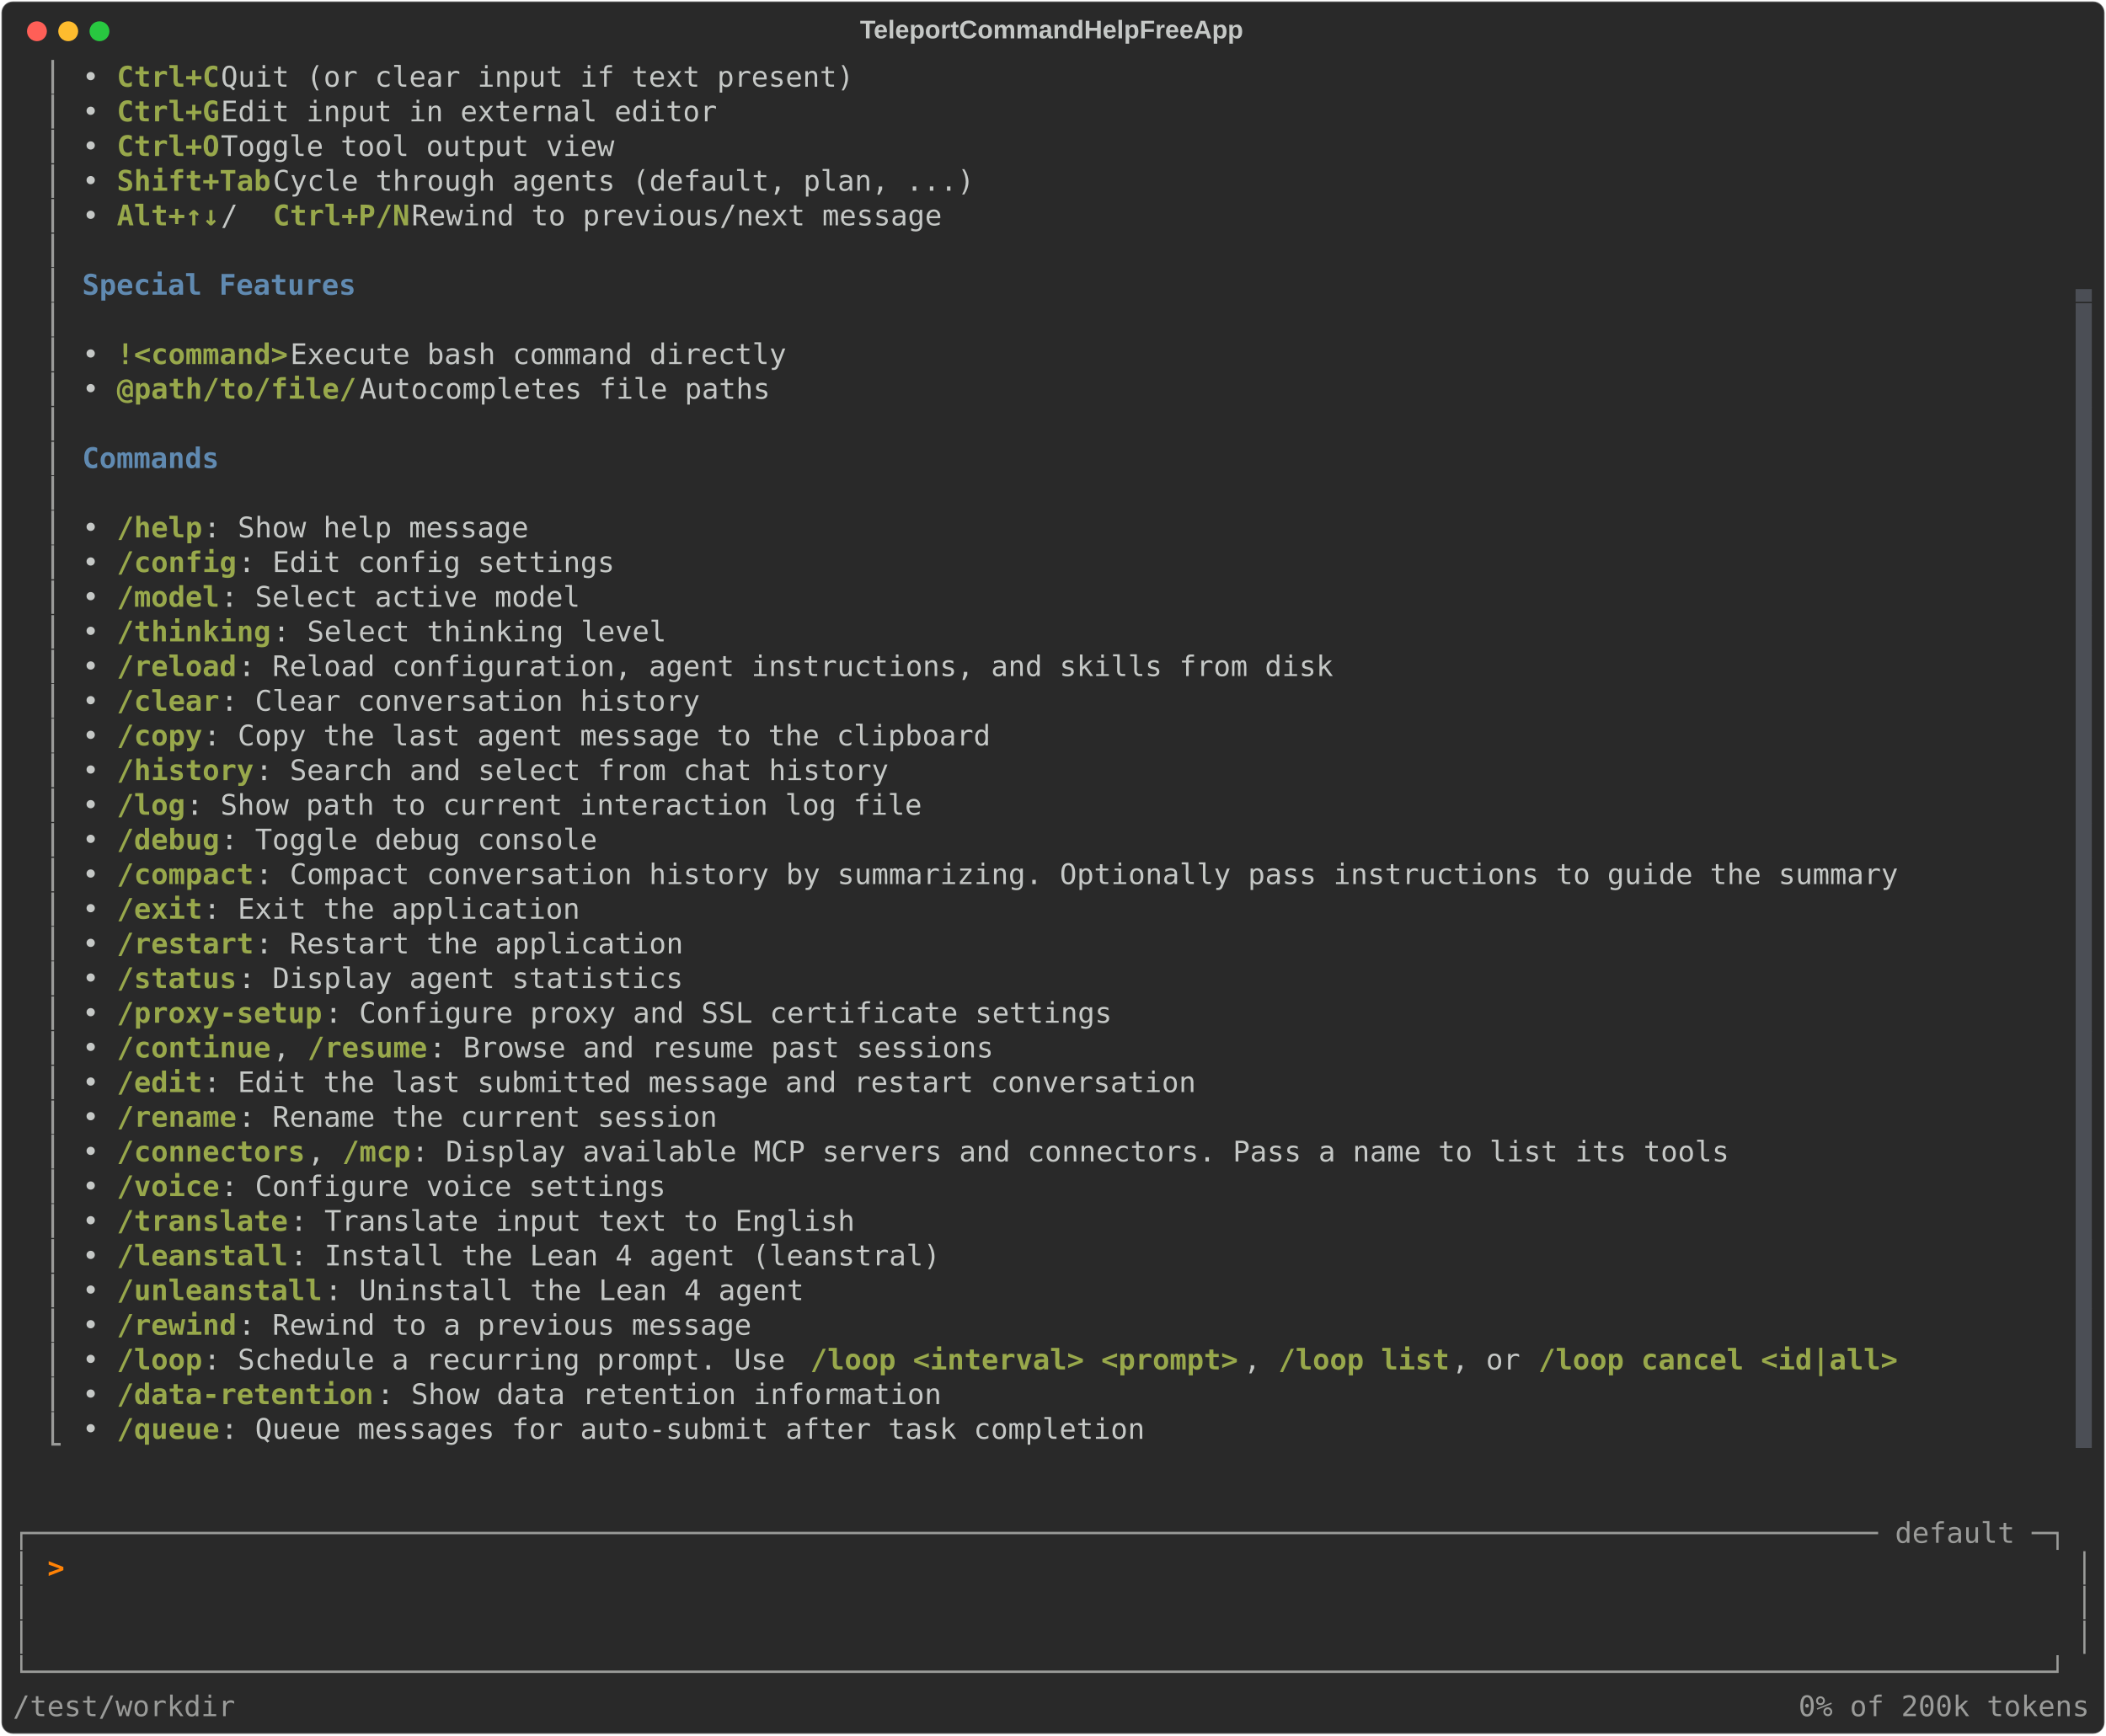
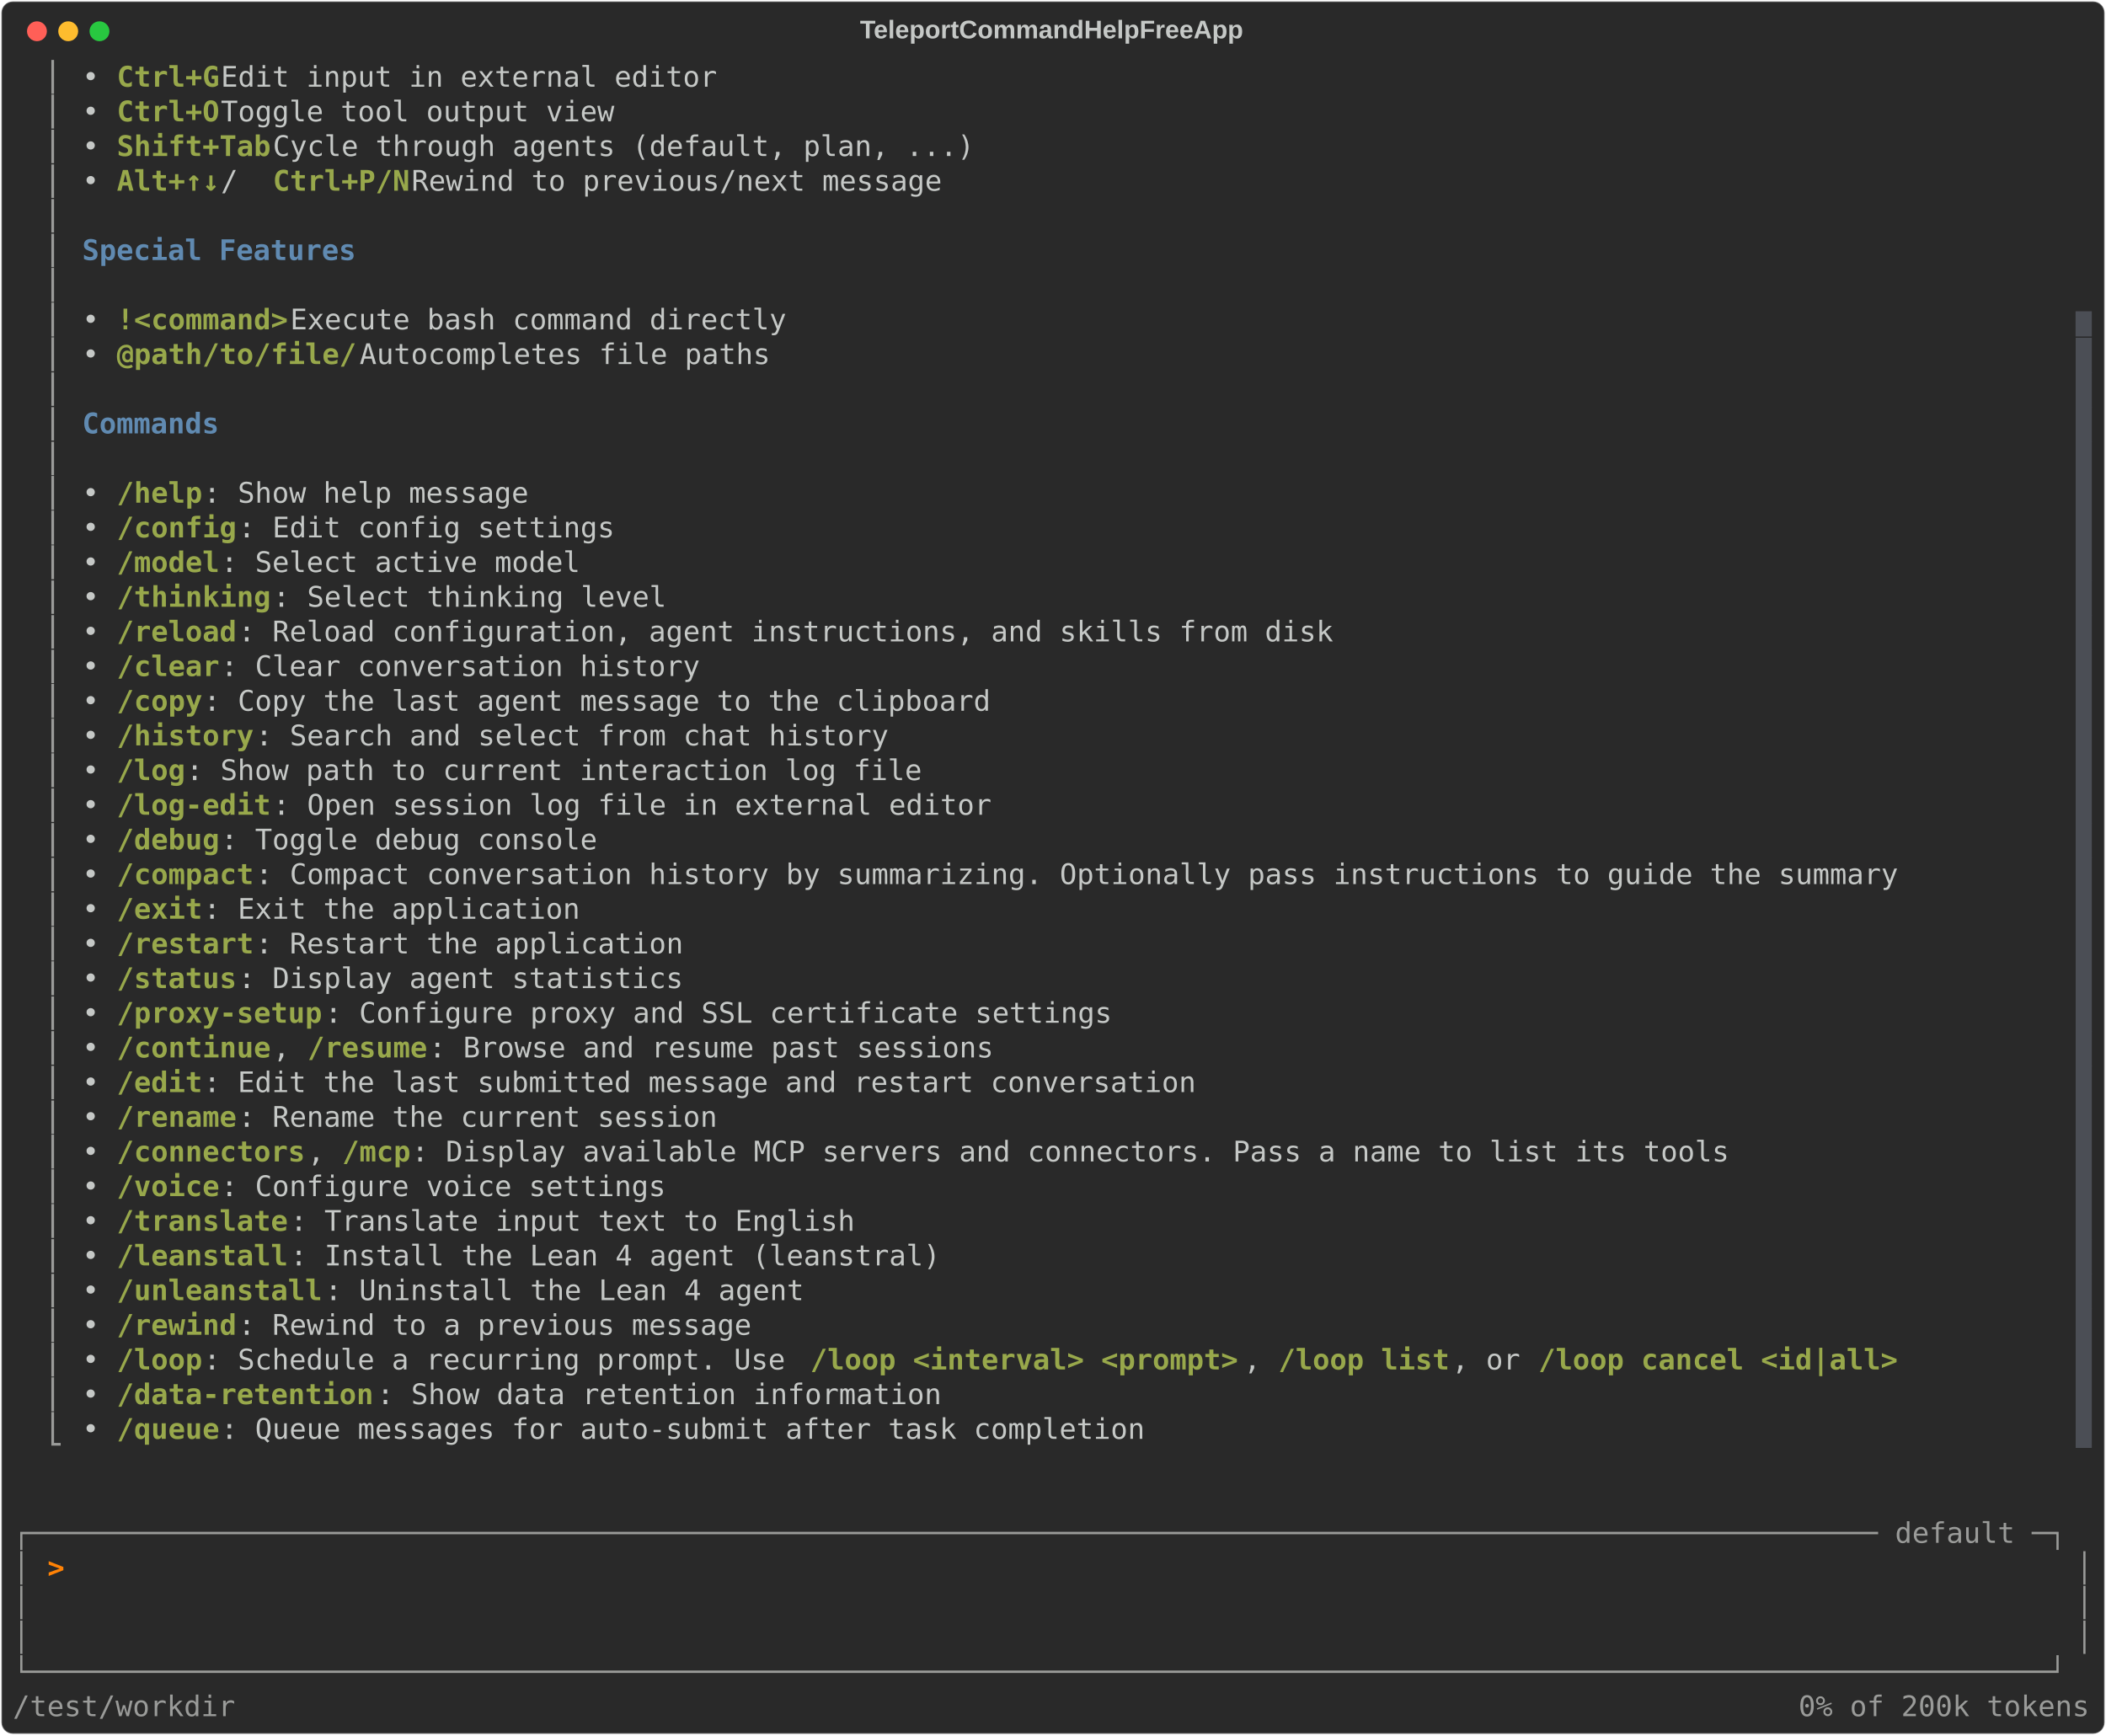
<svg xmlns="http://www.w3.org/2000/svg" class="rich-terminal" viewBox="0 0 1482 1221.2">
  <style>

    @font-face {
        font-family: "Fira Code";
        src: local("FiraCode-Regular"),
                url("https://cdnjs.cloudflare.com/ajax/libs/firacode/6.2.0/woff2/FiraCode-Regular.woff2") format("woff2"),
                url("https://cdnjs.cloudflare.com/ajax/libs/firacode/6.2.0/woff/FiraCode-Regular.woff") format("woff");
        font-style: normal;
        font-weight: 400;
    }
    @font-face {
        font-family: "Fira Code";
        src: local("FiraCode-Bold"),
                url("https://cdnjs.cloudflare.com/ajax/libs/firacode/6.2.0/woff2/FiraCode-Bold.woff2") format("woff2"),
                url("https://cdnjs.cloudflare.com/ajax/libs/firacode/6.2.0/woff/FiraCode-Bold.woff") format("woff");
        font-style: bold;
        font-weight: 700;
    }

    .terminal-matrix {
        font-family: Fira Code, monospace;
        font-size: 20px;
        line-height: 24.4px;
        font-variant-east-asian: full-width;
    }

    .terminal-title {
        font-size: 18px;
        font-weight: bold;
        font-family: arial;
    }

    .terminal-r1 { fill: #c5c8c6 }
.terminal-r2 { fill: #9a9b99 }
.terminal-r3 { fill: #98a84b;font-weight: bold }
.terminal-r4 { fill: #608ab1;font-weight: bold }
.terminal-r5 { fill: #4b4e55 }
.terminal-r6 { fill: #292929 }
.terminal-r7 { fill: #ff8205;font-weight: bold }
    </style>
  <defs>
    <clipPath id="terminal-clip-terminal">
      <rect x="0" y="0" width="1463.0" height="1170.2" />
    </clipPath>
    <clipPath id="terminal-line-0">
      <rect x="0" y="1.5" width="1464" height="24.65" />
    </clipPath>
    <clipPath id="terminal-line-1">
      <rect x="0" y="25.9" width="1464" height="24.65" />
    </clipPath>
    <clipPath id="terminal-line-2">
      <rect x="0" y="50.3" width="1464" height="24.65" />
    </clipPath>
    <clipPath id="terminal-line-3">
      <rect x="0" y="74.7" width="1464" height="24.65" />
    </clipPath>
    <clipPath id="terminal-line-4">
      <rect x="0" y="99.1" width="1464" height="24.65" />
    </clipPath>
    <clipPath id="terminal-line-5">
      <rect x="0" y="123.5" width="1464" height="24.65" />
    </clipPath>
    <clipPath id="terminal-line-6">
      <rect x="0" y="147.9" width="1464" height="24.65" />
    </clipPath>
    <clipPath id="terminal-line-7">
      <rect x="0" y="172.3" width="1464" height="24.65" />
    </clipPath>
    <clipPath id="terminal-line-8">
      <rect x="0" y="196.7" width="1464" height="24.65" />
    </clipPath>
    <clipPath id="terminal-line-9">
      <rect x="0" y="221.1" width="1464" height="24.65" />
    </clipPath>
    <clipPath id="terminal-line-10">
      <rect x="0" y="245.5" width="1464" height="24.65" />
    </clipPath>
    <clipPath id="terminal-line-11">
      <rect x="0" y="269.9" width="1464" height="24.65" />
    </clipPath>
    <clipPath id="terminal-line-12">
      <rect x="0" y="294.3" width="1464" height="24.65" />
    </clipPath>
    <clipPath id="terminal-line-13">
      <rect x="0" y="318.7" width="1464" height="24.65" />
    </clipPath>
    <clipPath id="terminal-line-14">
      <rect x="0" y="343.1" width="1464" height="24.65" />
    </clipPath>
    <clipPath id="terminal-line-15">
      <rect x="0" y="367.5" width="1464" height="24.65" />
    </clipPath>
    <clipPath id="terminal-line-16">
      <rect x="0" y="391.9" width="1464" height="24.65" />
    </clipPath>
    <clipPath id="terminal-line-17">
      <rect x="0" y="416.3" width="1464" height="24.65" />
    </clipPath>
    <clipPath id="terminal-line-18">
      <rect x="0" y="440.7" width="1464" height="24.65" />
    </clipPath>
    <clipPath id="terminal-line-19">
      <rect x="0" y="465.1" width="1464" height="24.65" />
    </clipPath>
    <clipPath id="terminal-line-20">
      <rect x="0" y="489.5" width="1464" height="24.65" />
    </clipPath>
    <clipPath id="terminal-line-21">
      <rect x="0" y="513.9" width="1464" height="24.65" />
    </clipPath>
    <clipPath id="terminal-line-22">
      <rect x="0" y="538.3" width="1464" height="24.65" />
    </clipPath>
    <clipPath id="terminal-line-23">
      <rect x="0" y="562.7" width="1464" height="24.65" />
    </clipPath>
    <clipPath id="terminal-line-24">
      <rect x="0" y="587.1" width="1464" height="24.65" />
    </clipPath>
    <clipPath id="terminal-line-25">
      <rect x="0" y="611.5" width="1464" height="24.65" />
    </clipPath>
    <clipPath id="terminal-line-26">
      <rect x="0" y="635.9" width="1464" height="24.65" />
    </clipPath>
    <clipPath id="terminal-line-27">
      <rect x="0" y="660.3" width="1464" height="24.65" />
    </clipPath>
    <clipPath id="terminal-line-28">
      <rect x="0" y="684.7" width="1464" height="24.65" />
    </clipPath>
    <clipPath id="terminal-line-29">
      <rect x="0" y="709.1" width="1464" height="24.65" />
    </clipPath>
    <clipPath id="terminal-line-30">
      <rect x="0" y="733.5" width="1464" height="24.65" />
    </clipPath>
    <clipPath id="terminal-line-31">
      <rect x="0" y="757.9" width="1464" height="24.65" />
    </clipPath>
    <clipPath id="terminal-line-32">
      <rect x="0" y="782.3" width="1464" height="24.65" />
    </clipPath>
    <clipPath id="terminal-line-33">
      <rect x="0" y="806.7" width="1464" height="24.65" />
    </clipPath>
    <clipPath id="terminal-line-34">
      <rect x="0" y="831.1" width="1464" height="24.65" />
    </clipPath>
    <clipPath id="terminal-line-35">
      <rect x="0" y="855.5" width="1464" height="24.65" />
    </clipPath>
    <clipPath id="terminal-line-36">
      <rect x="0" y="879.9" width="1464" height="24.65" />
    </clipPath>
    <clipPath id="terminal-line-37">
      <rect x="0" y="904.3" width="1464" height="24.65" />
    </clipPath>
    <clipPath id="terminal-line-38">
      <rect x="0" y="928.7" width="1464" height="24.65" />
    </clipPath>
    <clipPath id="terminal-line-39">
      <rect x="0" y="953.1" width="1464" height="24.65" />
    </clipPath>
    <clipPath id="terminal-line-40">
      <rect x="0" y="977.5" width="1464" height="24.65" />
    </clipPath>
    <clipPath id="terminal-line-41">
      <rect x="0" y="1001.9" width="1464" height="24.65" />
    </clipPath>
    <clipPath id="terminal-line-42">
      <rect x="0" y="1026.3" width="1464" height="24.65" />
    </clipPath>
    <clipPath id="terminal-line-43">
      <rect x="0" y="1050.7" width="1464" height="24.65" />
    </clipPath>
    <clipPath id="terminal-line-44">
      <rect x="0" y="1075.1" width="1464" height="24.65" />
    </clipPath>
    <clipPath id="terminal-line-45">
      <rect x="0" y="1099.5" width="1464" height="24.65" />
    </clipPath>
    <clipPath id="terminal-line-46">
      <rect x="0" y="1123.9" width="1464" height="24.65" />
    </clipPath>
  </defs>
  <rect fill="#292929" stroke="rgba(255,255,255,0.35)" stroke-width="1" x="1" y="1" width="1480" height="1219.2" rx="8" />
  <text class="terminal-title" fill="#c5c8c6" text-anchor="middle" x="740" y="27">TeleportCommandHelpFreeApp</text>
  <g transform="translate(26,22)">
    <circle cx="0" cy="0" r="7" fill="#ff5f57" />
    <circle cx="22" cy="0" r="7" fill="#febc2e" />
    <circle cx="44" cy="0" r="7" fill="#28c840" />
  </g>
  <g transform="translate(9, 41)" clip-path="url(#terminal-clip-terminal)">
-     <rect fill="#4b4e55" x="1451.8" y="172.3" width="12.2" height="24.65" shape-rendering="crispEdges" />
    <rect fill="#4b4e55" x="1451.8" y="196.7" width="12.2" height="24.65" shape-rendering="crispEdges" />
    <rect fill="#4b4e55" x="1451.8" y="221.1" width="12.2" height="24.65" shape-rendering="crispEdges" />
    <rect fill="#4b4e55" x="1451.8" y="245.5" width="12.2" height="24.65" shape-rendering="crispEdges" />
    <rect fill="#4b4e55" x="1451.8" y="269.9" width="12.2" height="24.65" shape-rendering="crispEdges" />
    <rect fill="#4b4e55" x="1451.8" y="294.3" width="12.2" height="24.65" shape-rendering="crispEdges" />
    <rect fill="#4b4e55" x="1451.8" y="318.7" width="12.2" height="24.65" shape-rendering="crispEdges" />
    <rect fill="#4b4e55" x="1451.8" y="343.1" width="12.2" height="24.65" shape-rendering="crispEdges" />
    <rect fill="#4b4e55" x="1451.8" y="367.5" width="12.2" height="24.65" shape-rendering="crispEdges" />
    <rect fill="#4b4e55" x="1451.8" y="391.9" width="12.2" height="24.65" shape-rendering="crispEdges" />
    <rect fill="#4b4e55" x="1451.8" y="416.3" width="12.2" height="24.65" shape-rendering="crispEdges" />
    <rect fill="#4b4e55" x="1451.8" y="440.7" width="12.2" height="24.65" shape-rendering="crispEdges" />
    <rect fill="#4b4e55" x="1451.8" y="465.1" width="12.2" height="24.65" shape-rendering="crispEdges" />
    <rect fill="#4b4e55" x="1451.8" y="489.5" width="12.2" height="24.65" shape-rendering="crispEdges" />
    <rect fill="#4b4e55" x="1451.8" y="513.9" width="12.2" height="24.65" shape-rendering="crispEdges" />
    <rect fill="#4b4e55" x="1451.8" y="538.3" width="12.2" height="24.65" shape-rendering="crispEdges" />
    <rect fill="#4b4e55" x="1451.8" y="562.7" width="12.2" height="24.65" shape-rendering="crispEdges" />
    <rect fill="#4b4e55" x="1451.8" y="587.1" width="12.2" height="24.65" shape-rendering="crispEdges" />
    <rect fill="#4b4e55" x="1451.8" y="611.5" width="12.2" height="24.65" shape-rendering="crispEdges" />
    <rect fill="#4b4e55" x="1451.8" y="635.9" width="12.2" height="24.65" shape-rendering="crispEdges" />
    <rect fill="#4b4e55" x="1451.8" y="660.3" width="12.2" height="24.65" shape-rendering="crispEdges" />
    <rect fill="#4b4e55" x="1451.8" y="684.7" width="12.2" height="24.65" shape-rendering="crispEdges" />
    <rect fill="#4b4e55" x="1451.8" y="709.1" width="12.2" height="24.65" shape-rendering="crispEdges" />
    <rect fill="#4b4e55" x="1451.8" y="733.5" width="12.2" height="24.65" shape-rendering="crispEdges" />
    <rect fill="#4b4e55" x="1451.8" y="757.9" width="12.2" height="24.65" shape-rendering="crispEdges" />
    <rect fill="#4b4e55" x="1451.8" y="782.3" width="12.2" height="24.65" shape-rendering="crispEdges" />
    <rect fill="#4b4e55" x="1451.8" y="806.7" width="12.2" height="24.65" shape-rendering="crispEdges" />
    <rect fill="#4b4e55" x="1451.8" y="831.1" width="12.2" height="24.65" shape-rendering="crispEdges" />
    <rect fill="#4b4e55" x="1451.8" y="855.5" width="12.2" height="24.65" shape-rendering="crispEdges" />
    <rect fill="#4b4e55" x="1451.8" y="879.9" width="12.2" height="24.65" shape-rendering="crispEdges" />
    <rect fill="#4b4e55" x="1451.8" y="904.3" width="12.2" height="24.65" shape-rendering="crispEdges" />
    <rect fill="#4b4e55" x="1451.8" y="928.7" width="12.2" height="24.65" shape-rendering="crispEdges" />
    <rect fill="#4b4e55" x="1451.8" y="953.1" width="12.2" height="24.65" shape-rendering="crispEdges" />
    <g class="terminal-matrix">
      <text class="terminal-r2" x="24.4" y="20" textLength="12.2" clip-path="url(#terminal-line-0)">⎢</text>
      <text class="terminal-r1" x="48.8" y="20" textLength="24.4" clip-path="url(#terminal-line-0)">• </text>
-       <text class="terminal-r3" x="73.2" y="20" textLength="73.2" clip-path="url(#terminal-line-0)">Ctrl+C</text>
-       <text class="terminal-r1" x="146.4" y="20" textLength="463.6" clip-path="url(#terminal-line-0)"> Quit (or clear input if text present)</text>
+       <text class="terminal-r3" x="73.2" y="20" textLength="73.2" clip-path="url(#terminal-line-0)">Ctrl+G</text>
+       <text class="terminal-r1" x="146.4" y="20" textLength="366" clip-path="url(#terminal-line-0)"> Edit input in external editor</text>
      <text class="terminal-r1" x="1464" y="20" textLength="12.2" clip-path="url(#terminal-line-0)">
</text>
      <text class="terminal-r2" x="24.4" y="44.4" textLength="12.2" clip-path="url(#terminal-line-1)">⎢</text>
      <text class="terminal-r1" x="48.8" y="44.4" textLength="24.4" clip-path="url(#terminal-line-1)">• </text>
-       <text class="terminal-r3" x="73.2" y="44.4" textLength="73.2" clip-path="url(#terminal-line-1)">Ctrl+G</text>
-       <text class="terminal-r1" x="146.4" y="44.4" textLength="366" clip-path="url(#terminal-line-1)"> Edit input in external editor</text>
+       <text class="terminal-r3" x="73.2" y="44.4" textLength="73.2" clip-path="url(#terminal-line-1)">Ctrl+O</text>
+       <text class="terminal-r1" x="146.4" y="44.4" textLength="292.8" clip-path="url(#terminal-line-1)"> Toggle tool output view</text>
      <text class="terminal-r1" x="1464" y="44.4" textLength="12.2" clip-path="url(#terminal-line-1)">
</text>
      <text class="terminal-r2" x="24.4" y="68.8" textLength="12.2" clip-path="url(#terminal-line-2)">⎢</text>
      <text class="terminal-r1" x="48.8" y="68.8" textLength="24.4" clip-path="url(#terminal-line-2)">• </text>
-       <text class="terminal-r3" x="73.2" y="68.8" textLength="73.2" clip-path="url(#terminal-line-2)">Ctrl+O</text>
-       <text class="terminal-r1" x="146.4" y="68.8" textLength="292.8" clip-path="url(#terminal-line-2)"> Toggle tool output view</text>
+       <text class="terminal-r3" x="73.2" y="68.8" textLength="109.8" clip-path="url(#terminal-line-2)">Shift+Tab</text>
+       <text class="terminal-r1" x="183" y="68.8" textLength="512.4" clip-path="url(#terminal-line-2)"> Cycle through agents (default, plan, ...)</text>
      <text class="terminal-r1" x="1464" y="68.8" textLength="12.2" clip-path="url(#terminal-line-2)">
</text>
      <text class="terminal-r2" x="24.4" y="93.2" textLength="12.2" clip-path="url(#terminal-line-3)">⎢</text>
      <text class="terminal-r1" x="48.8" y="93.2" textLength="24.4" clip-path="url(#terminal-line-3)">• </text>
-       <text class="terminal-r3" x="73.2" y="93.2" textLength="109.8" clip-path="url(#terminal-line-3)">Shift+Tab</text>
-       <text class="terminal-r1" x="183" y="93.2" textLength="512.4" clip-path="url(#terminal-line-3)"> Cycle through agents (default, plan, ...)</text>
+       <text class="terminal-r3" x="73.2" y="93.2" textLength="73.2" clip-path="url(#terminal-line-3)">Alt+↑↓</text>
+       <text class="terminal-r1" x="146.4" y="93.2" textLength="36.6" clip-path="url(#terminal-line-3)"> / </text>
+       <text class="terminal-r3" x="183" y="93.2" textLength="97.6" clip-path="url(#terminal-line-3)">Ctrl+P/N</text>
+       <text class="terminal-r1" x="280.6" y="93.2" textLength="390.4" clip-path="url(#terminal-line-3)"> Rewind to previous/next message</text>
      <text class="terminal-r1" x="1464" y="93.2" textLength="12.2" clip-path="url(#terminal-line-3)">
</text>
      <text class="terminal-r2" x="24.4" y="117.6" textLength="12.2" clip-path="url(#terminal-line-4)">⎢</text>
-       <text class="terminal-r1" x="48.8" y="117.6" textLength="24.4" clip-path="url(#terminal-line-4)">• </text>
-       <text class="terminal-r3" x="73.2" y="117.6" textLength="73.2" clip-path="url(#terminal-line-4)">Alt+↑↓</text>
-       <text class="terminal-r1" x="146.4" y="117.6" textLength="36.6" clip-path="url(#terminal-line-4)"> / </text>
-       <text class="terminal-r3" x="183" y="117.6" textLength="97.6" clip-path="url(#terminal-line-4)">Ctrl+P/N</text>
-       <text class="terminal-r1" x="280.6" y="117.6" textLength="390.4" clip-path="url(#terminal-line-4)"> Rewind to previous/next message</text>
      <text class="terminal-r1" x="1464" y="117.6" textLength="12.2" clip-path="url(#terminal-line-4)">
</text>
      <text class="terminal-r2" x="24.4" y="142" textLength="12.2" clip-path="url(#terminal-line-5)">⎢</text>
+       <text class="terminal-r4" x="48.8" y="142" textLength="195.2" clip-path="url(#terminal-line-5)">Special Features</text>
      <text class="terminal-r1" x="1464" y="142" textLength="12.2" clip-path="url(#terminal-line-5)">
</text>
      <text class="terminal-r2" x="24.4" y="166.4" textLength="12.2" clip-path="url(#terminal-line-6)">⎢</text>
-       <text class="terminal-r4" x="48.8" y="166.4" textLength="195.2" clip-path="url(#terminal-line-6)">Special Features</text>
-       <text class="terminal-r5" x="1451.8" y="166.4" textLength="12.2" clip-path="url(#terminal-line-6)">▃</text>
      <text class="terminal-r1" x="1464" y="166.4" textLength="12.2" clip-path="url(#terminal-line-6)">
</text>
      <text class="terminal-r2" x="24.4" y="190.8" textLength="12.2" clip-path="url(#terminal-line-7)">⎢</text>
+       <text class="terminal-r1" x="48.8" y="190.8" textLength="24.4" clip-path="url(#terminal-line-7)">• </text>
+       <text class="terminal-r3" x="73.2" y="190.8" textLength="122" clip-path="url(#terminal-line-7)">!&lt;command&gt;</text>
+       <text class="terminal-r1" x="195.2" y="190.8" textLength="366" clip-path="url(#terminal-line-7)"> Execute bash command directly</text>
+       <text class="terminal-r5" x="1451.8" y="190.8" textLength="12.2" clip-path="url(#terminal-line-7)">▆</text>
      <text class="terminal-r1" x="1464" y="190.8" textLength="12.2" clip-path="url(#terminal-line-7)">
</text>
      <text class="terminal-r2" x="24.4" y="215.2" textLength="12.2" clip-path="url(#terminal-line-8)">⎢</text>
      <text class="terminal-r1" x="48.8" y="215.2" textLength="24.4" clip-path="url(#terminal-line-8)">• </text>
-       <text class="terminal-r3" x="73.2" y="215.2" textLength="122" clip-path="url(#terminal-line-8)">!&lt;command&gt;</text>
-       <text class="terminal-r1" x="195.2" y="215.2" textLength="366" clip-path="url(#terminal-line-8)"> Execute bash command directly</text>
+       <text class="terminal-r3" x="73.2" y="215.2" textLength="170.8" clip-path="url(#terminal-line-8)">@path/to/file/</text>
+       <text class="terminal-r1" x="244" y="215.2" textLength="305" clip-path="url(#terminal-line-8)"> Autocompletes file paths</text>
      <text class="terminal-r1" x="1464" y="215.2" textLength="12.2" clip-path="url(#terminal-line-8)">
</text>
      <text class="terminal-r2" x="24.4" y="239.6" textLength="12.2" clip-path="url(#terminal-line-9)">⎢</text>
-       <text class="terminal-r1" x="48.8" y="239.6" textLength="24.4" clip-path="url(#terminal-line-9)">• </text>
-       <text class="terminal-r3" x="73.2" y="239.6" textLength="170.8" clip-path="url(#terminal-line-9)">@path/to/file/</text>
-       <text class="terminal-r1" x="244" y="239.6" textLength="305" clip-path="url(#terminal-line-9)"> Autocompletes file paths</text>
      <text class="terminal-r1" x="1464" y="239.6" textLength="12.2" clip-path="url(#terminal-line-9)">
</text>
      <text class="terminal-r2" x="24.4" y="264" textLength="12.2" clip-path="url(#terminal-line-10)">⎢</text>
+       <text class="terminal-r4" x="48.8" y="264" textLength="97.6" clip-path="url(#terminal-line-10)">Commands</text>
      <text class="terminal-r1" x="1464" y="264" textLength="12.2" clip-path="url(#terminal-line-10)">
</text>
      <text class="terminal-r2" x="24.4" y="288.4" textLength="12.2" clip-path="url(#terminal-line-11)">⎢</text>
-       <text class="terminal-r4" x="48.8" y="288.4" textLength="97.6" clip-path="url(#terminal-line-11)">Commands</text>
      <text class="terminal-r1" x="1464" y="288.4" textLength="12.2" clip-path="url(#terminal-line-11)">
</text>
      <text class="terminal-r2" x="24.4" y="312.8" textLength="12.2" clip-path="url(#terminal-line-12)">⎢</text>
+       <text class="terminal-r1" x="48.8" y="312.8" textLength="24.4" clip-path="url(#terminal-line-12)">• </text>
+       <text class="terminal-r3" x="73.2" y="312.8" textLength="61" clip-path="url(#terminal-line-12)">/help</text>
+       <text class="terminal-r1" x="134.2" y="312.8" textLength="231.8" clip-path="url(#terminal-line-12)">: Show help message</text>
      <text class="terminal-r1" x="1464" y="312.8" textLength="12.2" clip-path="url(#terminal-line-12)">
</text>
      <text class="terminal-r2" x="24.4" y="337.2" textLength="12.2" clip-path="url(#terminal-line-13)">⎢</text>
      <text class="terminal-r1" x="48.8" y="337.2" textLength="24.4" clip-path="url(#terminal-line-13)">• </text>
-       <text class="terminal-r3" x="73.2" y="337.2" textLength="61" clip-path="url(#terminal-line-13)">/help</text>
-       <text class="terminal-r1" x="134.2" y="337.2" textLength="231.8" clip-path="url(#terminal-line-13)">: Show help message</text>
+       <text class="terminal-r3" x="73.2" y="337.2" textLength="85.4" clip-path="url(#terminal-line-13)">/config</text>
+       <text class="terminal-r1" x="158.6" y="337.2" textLength="268.4" clip-path="url(#terminal-line-13)">: Edit config settings</text>
      <text class="terminal-r1" x="1464" y="337.2" textLength="12.2" clip-path="url(#terminal-line-13)">
</text>
      <text class="terminal-r2" x="24.4" y="361.6" textLength="12.2" clip-path="url(#terminal-line-14)">⎢</text>
      <text class="terminal-r1" x="48.8" y="361.6" textLength="24.4" clip-path="url(#terminal-line-14)">• </text>
-       <text class="terminal-r3" x="73.2" y="361.6" textLength="85.4" clip-path="url(#terminal-line-14)">/config</text>
-       <text class="terminal-r1" x="158.6" y="361.6" textLength="268.4" clip-path="url(#terminal-line-14)">: Edit config settings</text>
+       <text class="terminal-r3" x="73.2" y="361.6" textLength="73.2" clip-path="url(#terminal-line-14)">/model</text>
+       <text class="terminal-r1" x="146.4" y="361.6" textLength="256.2" clip-path="url(#terminal-line-14)">: Select active model</text>
      <text class="terminal-r1" x="1464" y="361.6" textLength="12.2" clip-path="url(#terminal-line-14)">
</text>
      <text class="terminal-r2" x="24.4" y="386" textLength="12.2" clip-path="url(#terminal-line-15)">⎢</text>
      <text class="terminal-r1" x="48.8" y="386" textLength="24.4" clip-path="url(#terminal-line-15)">• </text>
-       <text class="terminal-r3" x="73.2" y="386" textLength="73.2" clip-path="url(#terminal-line-15)">/model</text>
-       <text class="terminal-r1" x="146.4" y="386" textLength="256.2" clip-path="url(#terminal-line-15)">: Select active model</text>
+       <text class="terminal-r3" x="73.2" y="386" textLength="109.8" clip-path="url(#terminal-line-15)">/thinking</text>
+       <text class="terminal-r1" x="183" y="386" textLength="280.6" clip-path="url(#terminal-line-15)">: Select thinking level</text>
      <text class="terminal-r1" x="1464" y="386" textLength="12.2" clip-path="url(#terminal-line-15)">
</text>
      <text class="terminal-r2" x="24.4" y="410.4" textLength="12.2" clip-path="url(#terminal-line-16)">⎢</text>
      <text class="terminal-r1" x="48.8" y="410.4" textLength="24.4" clip-path="url(#terminal-line-16)">• </text>
-       <text class="terminal-r3" x="73.2" y="410.4" textLength="109.8" clip-path="url(#terminal-line-16)">/thinking</text>
-       <text class="terminal-r1" x="183" y="410.4" textLength="280.6" clip-path="url(#terminal-line-16)">: Select thinking level</text>
+       <text class="terminal-r3" x="73.2" y="410.4" textLength="85.4" clip-path="url(#terminal-line-16)">/reload</text>
+       <text class="terminal-r1" x="158.6" y="410.4" textLength="780.8" clip-path="url(#terminal-line-16)">: Reload configuration, agent instructions, and skills from disk</text>
      <text class="terminal-r1" x="1464" y="410.4" textLength="12.2" clip-path="url(#terminal-line-16)">
</text>
      <text class="terminal-r2" x="24.4" y="434.8" textLength="12.2" clip-path="url(#terminal-line-17)">⎢</text>
      <text class="terminal-r1" x="48.8" y="434.8" textLength="24.4" clip-path="url(#terminal-line-17)">• </text>
-       <text class="terminal-r3" x="73.2" y="434.8" textLength="85.4" clip-path="url(#terminal-line-17)">/reload</text>
-       <text class="terminal-r1" x="158.6" y="434.8" textLength="780.8" clip-path="url(#terminal-line-17)">: Reload configuration, agent instructions, and skills from disk</text>
+       <text class="terminal-r3" x="73.2" y="434.8" textLength="73.2" clip-path="url(#terminal-line-17)">/clear</text>
+       <text class="terminal-r1" x="146.4" y="434.8" textLength="341.6" clip-path="url(#terminal-line-17)">: Clear conversation history</text>
      <text class="terminal-r1" x="1464" y="434.8" textLength="12.2" clip-path="url(#terminal-line-17)">
</text>
      <text class="terminal-r2" x="24.4" y="459.2" textLength="12.2" clip-path="url(#terminal-line-18)">⎢</text>
      <text class="terminal-r1" x="48.8" y="459.2" textLength="24.4" clip-path="url(#terminal-line-18)">• </text>
-       <text class="terminal-r3" x="73.2" y="459.2" textLength="73.2" clip-path="url(#terminal-line-18)">/clear</text>
-       <text class="terminal-r1" x="146.4" y="459.2" textLength="341.6" clip-path="url(#terminal-line-18)">: Clear conversation history</text>
+       <text class="terminal-r3" x="73.2" y="459.2" textLength="61" clip-path="url(#terminal-line-18)">/copy</text>
+       <text class="terminal-r1" x="134.2" y="459.2" textLength="561.2" clip-path="url(#terminal-line-18)">: Copy the last agent message to the clipboard</text>
      <text class="terminal-r1" x="1464" y="459.2" textLength="12.2" clip-path="url(#terminal-line-18)">
</text>
      <text class="terminal-r2" x="24.4" y="483.6" textLength="12.2" clip-path="url(#terminal-line-19)">⎢</text>
      <text class="terminal-r1" x="48.8" y="483.6" textLength="24.4" clip-path="url(#terminal-line-19)">• </text>
-       <text class="terminal-r3" x="73.2" y="483.6" textLength="61" clip-path="url(#terminal-line-19)">/copy</text>
-       <text class="terminal-r1" x="134.2" y="483.6" textLength="561.2" clip-path="url(#terminal-line-19)">: Copy the last agent message to the clipboard</text>
+       <text class="terminal-r3" x="73.2" y="483.6" textLength="97.6" clip-path="url(#terminal-line-19)">/history</text>
+       <text class="terminal-r1" x="170.8" y="483.6" textLength="451.4" clip-path="url(#terminal-line-19)">: Search and select from chat history</text>
      <text class="terminal-r1" x="1464" y="483.6" textLength="12.2" clip-path="url(#terminal-line-19)">
</text>
      <text class="terminal-r2" x="24.4" y="508" textLength="12.2" clip-path="url(#terminal-line-20)">⎢</text>
      <text class="terminal-r1" x="48.8" y="508" textLength="24.4" clip-path="url(#terminal-line-20)">• </text>
-       <text class="terminal-r3" x="73.2" y="508" textLength="97.6" clip-path="url(#terminal-line-20)">/history</text>
-       <text class="terminal-r1" x="170.8" y="508" textLength="451.4" clip-path="url(#terminal-line-20)">: Search and select from chat history</text>
+       <text class="terminal-r3" x="73.2" y="508" textLength="48.8" clip-path="url(#terminal-line-20)">/log</text>
+       <text class="terminal-r1" x="122" y="508" textLength="524.6" clip-path="url(#terminal-line-20)">: Show path to current interaction log file</text>
      <text class="terminal-r1" x="1464" y="508" textLength="12.2" clip-path="url(#terminal-line-20)">
</text>
      <text class="terminal-r2" x="24.4" y="532.4" textLength="12.2" clip-path="url(#terminal-line-21)">⎢</text>
      <text class="terminal-r1" x="48.8" y="532.4" textLength="24.4" clip-path="url(#terminal-line-21)">• </text>
-       <text class="terminal-r3" x="73.2" y="532.4" textLength="48.8" clip-path="url(#terminal-line-21)">/log</text>
-       <text class="terminal-r1" x="122" y="532.4" textLength="524.6" clip-path="url(#terminal-line-21)">: Show path to current interaction log file</text>
+       <text class="terminal-r3" x="73.2" y="532.4" textLength="109.8" clip-path="url(#terminal-line-21)">/log-edit</text>
+       <text class="terminal-r1" x="183" y="532.4" textLength="512.4" clip-path="url(#terminal-line-21)">: Open session log file in external editor</text>
      <text class="terminal-r1" x="1464" y="532.4" textLength="12.2" clip-path="url(#terminal-line-21)">
</text>
      <text class="terminal-r2" x="24.4" y="556.8" textLength="12.2" clip-path="url(#terminal-line-22)">⎢</text>
      <text class="terminal-r1" x="48.8" y="556.8" textLength="24.4" clip-path="url(#terminal-line-22)">• </text>
      <text class="terminal-r3" x="73.2" y="556.8" textLength="73.2" clip-path="url(#terminal-line-22)">/debug</text>
      <text class="terminal-r1" x="146.4" y="556.8" textLength="268.4" clip-path="url(#terminal-line-22)">: Toggle debug console</text>
      <text class="terminal-r1" x="1464" y="556.8" textLength="12.2" clip-path="url(#terminal-line-22)">
</text>
      <text class="terminal-r2" x="24.4" y="581.2" textLength="12.2" clip-path="url(#terminal-line-23)">⎢</text>
      <text class="terminal-r1" x="48.8" y="581.2" textLength="24.4" clip-path="url(#terminal-line-23)">• </text>
      <text class="terminal-r3" x="73.2" y="581.2" textLength="97.6" clip-path="url(#terminal-line-23)">/compact</text>
      <text class="terminal-r1" x="170.8" y="581.2" textLength="1171.2" clip-path="url(#terminal-line-23)">: Compact conversation history by summarizing. Optionally pass instructions to guide the summary</text>
      <text class="terminal-r1" x="1464" y="581.2" textLength="12.2" clip-path="url(#terminal-line-23)">
</text>
      <text class="terminal-r2" x="24.4" y="605.6" textLength="12.2" clip-path="url(#terminal-line-24)">⎢</text>
      <text class="terminal-r1" x="48.8" y="605.6" textLength="24.4" clip-path="url(#terminal-line-24)">• </text>
      <text class="terminal-r3" x="73.2" y="605.6" textLength="61" clip-path="url(#terminal-line-24)">/exit</text>
      <text class="terminal-r1" x="134.2" y="605.6" textLength="268.4" clip-path="url(#terminal-line-24)">: Exit the application</text>
      <text class="terminal-r1" x="1464" y="605.6" textLength="12.2" clip-path="url(#terminal-line-24)">
</text>
      <text class="terminal-r2" x="24.4" y="630" textLength="12.2" clip-path="url(#terminal-line-25)">⎢</text>
      <text class="terminal-r1" x="48.8" y="630" textLength="24.4" clip-path="url(#terminal-line-25)">• </text>
      <text class="terminal-r3" x="73.2" y="630" textLength="97.6" clip-path="url(#terminal-line-25)">/restart</text>
      <text class="terminal-r1" x="170.8" y="630" textLength="305" clip-path="url(#terminal-line-25)">: Restart the application</text>
      <text class="terminal-r1" x="1464" y="630" textLength="12.2" clip-path="url(#terminal-line-25)">
</text>
      <text class="terminal-r2" x="24.4" y="654.4" textLength="12.2" clip-path="url(#terminal-line-26)">⎢</text>
      <text class="terminal-r1" x="48.8" y="654.4" textLength="24.4" clip-path="url(#terminal-line-26)">• </text>
      <text class="terminal-r3" x="73.2" y="654.4" textLength="85.4" clip-path="url(#terminal-line-26)">/status</text>
      <text class="terminal-r1" x="158.6" y="654.4" textLength="317.2" clip-path="url(#terminal-line-26)">: Display agent statistics</text>
      <text class="terminal-r1" x="1464" y="654.4" textLength="12.2" clip-path="url(#terminal-line-26)">
</text>
      <text class="terminal-r2" x="24.4" y="678.8" textLength="12.2" clip-path="url(#terminal-line-27)">⎢</text>
      <text class="terminal-r1" x="48.8" y="678.8" textLength="24.4" clip-path="url(#terminal-line-27)">• </text>
      <text class="terminal-r3" x="73.2" y="678.8" textLength="146.4" clip-path="url(#terminal-line-27)">/proxy-setup</text>
      <text class="terminal-r1" x="219.6" y="678.8" textLength="561.2" clip-path="url(#terminal-line-27)">: Configure proxy and SSL certificate settings</text>
      <text class="terminal-r1" x="1464" y="678.8" textLength="12.2" clip-path="url(#terminal-line-27)">
</text>
      <text class="terminal-r2" x="24.4" y="703.2" textLength="12.2" clip-path="url(#terminal-line-28)">⎢</text>
      <text class="terminal-r1" x="48.8" y="703.2" textLength="24.4" clip-path="url(#terminal-line-28)">• </text>
      <text class="terminal-r3" x="73.2" y="703.2" textLength="109.8" clip-path="url(#terminal-line-28)">/continue</text>
      <text class="terminal-r1" x="183" y="703.2" textLength="24.4" clip-path="url(#terminal-line-28)">, </text>
      <text class="terminal-r3" x="207.4" y="703.2" textLength="85.4" clip-path="url(#terminal-line-28)">/resume</text>
      <text class="terminal-r1" x="292.8" y="703.2" textLength="402.6" clip-path="url(#terminal-line-28)">: Browse and resume past sessions</text>
      <text class="terminal-r1" x="1464" y="703.2" textLength="12.2" clip-path="url(#terminal-line-28)">
</text>
      <text class="terminal-r2" x="24.4" y="727.6" textLength="12.2" clip-path="url(#terminal-line-29)">⎢</text>
      <text class="terminal-r1" x="48.8" y="727.6" textLength="24.4" clip-path="url(#terminal-line-29)">• </text>
      <text class="terminal-r3" x="73.2" y="727.6" textLength="61" clip-path="url(#terminal-line-29)">/edit</text>
      <text class="terminal-r1" x="134.2" y="727.6" textLength="707.6" clip-path="url(#terminal-line-29)">: Edit the last submitted message and restart conversation</text>
      <text class="terminal-r1" x="1464" y="727.6" textLength="12.2" clip-path="url(#terminal-line-29)">
</text>
      <text class="terminal-r2" x="24.4" y="752" textLength="12.2" clip-path="url(#terminal-line-30)">⎢</text>
      <text class="terminal-r1" x="48.8" y="752" textLength="24.4" clip-path="url(#terminal-line-30)">• </text>
      <text class="terminal-r3" x="73.2" y="752" textLength="85.4" clip-path="url(#terminal-line-30)">/rename</text>
      <text class="terminal-r1" x="158.6" y="752" textLength="341.6" clip-path="url(#terminal-line-30)">: Rename the current session</text>
      <text class="terminal-r1" x="1464" y="752" textLength="12.2" clip-path="url(#terminal-line-30)">
</text>
      <text class="terminal-r2" x="24.4" y="776.4" textLength="12.2" clip-path="url(#terminal-line-31)">⎢</text>
      <text class="terminal-r1" x="48.8" y="776.4" textLength="24.4" clip-path="url(#terminal-line-31)">• </text>
      <text class="terminal-r3" x="73.2" y="776.4" textLength="134.2" clip-path="url(#terminal-line-31)">/connectors</text>
      <text class="terminal-r1" x="207.4" y="776.4" textLength="24.4" clip-path="url(#terminal-line-31)">, </text>
      <text class="terminal-r3" x="231.8" y="776.4" textLength="48.8" clip-path="url(#terminal-line-31)">/mcp</text>
      <text class="terminal-r1" x="280.6" y="776.4" textLength="939.4" clip-path="url(#terminal-line-31)">: Display available MCP servers and connectors. Pass a name to list its tools</text>
      <text class="terminal-r1" x="1464" y="776.4" textLength="12.2" clip-path="url(#terminal-line-31)">
</text>
      <text class="terminal-r2" x="24.4" y="800.8" textLength="12.2" clip-path="url(#terminal-line-32)">⎢</text>
      <text class="terminal-r1" x="48.8" y="800.8" textLength="24.4" clip-path="url(#terminal-line-32)">• </text>
      <text class="terminal-r3" x="73.2" y="800.8" textLength="73.2" clip-path="url(#terminal-line-32)">/voice</text>
      <text class="terminal-r1" x="146.4" y="800.8" textLength="317.2" clip-path="url(#terminal-line-32)">: Configure voice settings</text>
      <text class="terminal-r1" x="1464" y="800.8" textLength="12.2" clip-path="url(#terminal-line-32)">
</text>
      <text class="terminal-r2" x="24.4" y="825.2" textLength="12.2" clip-path="url(#terminal-line-33)">⎢</text>
      <text class="terminal-r1" x="48.8" y="825.2" textLength="24.4" clip-path="url(#terminal-line-33)">• </text>
      <text class="terminal-r3" x="73.2" y="825.2" textLength="122" clip-path="url(#terminal-line-33)">/translate</text>
      <text class="terminal-r1" x="195.2" y="825.2" textLength="402.6" clip-path="url(#terminal-line-33)">: Translate input text to English</text>
      <text class="terminal-r1" x="1464" y="825.2" textLength="12.2" clip-path="url(#terminal-line-33)">
</text>
      <text class="terminal-r2" x="24.4" y="849.6" textLength="12.2" clip-path="url(#terminal-line-34)">⎢</text>
      <text class="terminal-r1" x="48.8" y="849.6" textLength="24.4" clip-path="url(#terminal-line-34)">• </text>
      <text class="terminal-r3" x="73.2" y="849.6" textLength="122" clip-path="url(#terminal-line-34)">/leanstall</text>
      <text class="terminal-r1" x="195.2" y="849.6" textLength="463.6" clip-path="url(#terminal-line-34)">: Install the Lean 4 agent (leanstral)</text>
      <text class="terminal-r1" x="1464" y="849.6" textLength="12.2" clip-path="url(#terminal-line-34)">
</text>
      <text class="terminal-r2" x="24.4" y="874" textLength="12.2" clip-path="url(#terminal-line-35)">⎢</text>
      <text class="terminal-r1" x="48.8" y="874" textLength="24.4" clip-path="url(#terminal-line-35)">• </text>
      <text class="terminal-r3" x="73.2" y="874" textLength="146.4" clip-path="url(#terminal-line-35)">/unleanstall</text>
      <text class="terminal-r1" x="219.6" y="874" textLength="341.6" clip-path="url(#terminal-line-35)">: Uninstall the Lean 4 agent</text>
      <text class="terminal-r1" x="1464" y="874" textLength="12.2" clip-path="url(#terminal-line-35)">
</text>
      <text class="terminal-r2" x="24.4" y="898.4" textLength="12.2" clip-path="url(#terminal-line-36)">⎢</text>
      <text class="terminal-r1" x="48.8" y="898.4" textLength="24.4" clip-path="url(#terminal-line-36)">• </text>
      <text class="terminal-r3" x="73.2" y="898.4" textLength="85.4" clip-path="url(#terminal-line-36)">/rewind</text>
      <text class="terminal-r1" x="158.6" y="898.4" textLength="366" clip-path="url(#terminal-line-36)">: Rewind to a previous message</text>
      <text class="terminal-r1" x="1464" y="898.4" textLength="12.2" clip-path="url(#terminal-line-36)">
</text>
      <text class="terminal-r2" x="24.4" y="922.8" textLength="12.2" clip-path="url(#terminal-line-37)">⎢</text>
      <text class="terminal-r1" x="48.8" y="922.8" textLength="24.4" clip-path="url(#terminal-line-37)">• </text>
      <text class="terminal-r3" x="73.2" y="922.8" textLength="61" clip-path="url(#terminal-line-37)">/loop</text>
      <text class="terminal-r1" x="134.2" y="922.8" textLength="427" clip-path="url(#terminal-line-37)">: Schedule a recurring prompt. Use </text>
      <text class="terminal-r3" x="561.2" y="922.8" textLength="305" clip-path="url(#terminal-line-37)">/loop &lt;interval&gt; &lt;prompt&gt;</text>
      <text class="terminal-r1" x="866.2" y="922.8" textLength="24.4" clip-path="url(#terminal-line-37)">, </text>
      <text class="terminal-r3" x="890.6" y="922.8" textLength="122" clip-path="url(#terminal-line-37)">/loop list</text>
      <text class="terminal-r1" x="1012.6" y="922.8" textLength="61" clip-path="url(#terminal-line-37)">, or </text>
      <text class="terminal-r3" x="1073.6" y="922.8" textLength="256.2" clip-path="url(#terminal-line-37)">/loop cancel &lt;id|all&gt;</text>
      <text class="terminal-r1" x="1464" y="922.8" textLength="12.2" clip-path="url(#terminal-line-37)">
</text>
      <text class="terminal-r2" x="24.4" y="947.2" textLength="12.2" clip-path="url(#terminal-line-38)">⎢</text>
      <text class="terminal-r1" x="48.8" y="947.2" textLength="24.4" clip-path="url(#terminal-line-38)">• </text>
      <text class="terminal-r3" x="73.2" y="947.2" textLength="183" clip-path="url(#terminal-line-38)">/data-retention</text>
      <text class="terminal-r1" x="256.2" y="947.2" textLength="402.6" clip-path="url(#terminal-line-38)">: Show data retention information</text>
      <text class="terminal-r1" x="1464" y="947.2" textLength="12.2" clip-path="url(#terminal-line-38)">
</text>
      <text class="terminal-r2" x="24.4" y="971.6" textLength="12.2" clip-path="url(#terminal-line-39)">⎣</text>
      <text class="terminal-r1" x="48.8" y="971.6" textLength="24.4" clip-path="url(#terminal-line-39)">• </text>
      <text class="terminal-r3" x="73.2" y="971.6" textLength="73.2" clip-path="url(#terminal-line-39)">/queue</text>
      <text class="terminal-r1" x="146.4" y="971.6" textLength="658.8" clip-path="url(#terminal-line-39)">: Queue messages for auto-submit after task completion</text>
      <text class="terminal-r1" x="1464" y="971.6" textLength="12.2" clip-path="url(#terminal-line-39)">
</text>
      <text class="terminal-r1" x="1464" y="996" textLength="12.2" clip-path="url(#terminal-line-40)">
</text>
      <text class="terminal-r1" x="1464" y="1020.4" textLength="12.2" clip-path="url(#terminal-line-41)">
</text>
      <text class="terminal-r2" x="0" y="1044.8" textLength="1464" clip-path="url(#terminal-line-42)">┌──────────────────────────────────────────────────────────────────────────────────────────────────────────── default ─┐</text>
      <text class="terminal-r1" x="1464" y="1044.8" textLength="12.2" clip-path="url(#terminal-line-42)">
</text>
      <text class="terminal-r2" x="0" y="1069.2" textLength="12.2" clip-path="url(#terminal-line-43)">│</text>
      <text class="terminal-r7" x="24.4" y="1069.2" textLength="12.2" clip-path="url(#terminal-line-43)">&gt;</text>
      <text class="terminal-r2" x="1451.8" y="1069.2" textLength="12.2" clip-path="url(#terminal-line-43)">│</text>
      <text class="terminal-r1" x="1464" y="1069.2" textLength="12.2" clip-path="url(#terminal-line-43)">
</text>
      <text class="terminal-r2" x="0" y="1093.6" textLength="12.2" clip-path="url(#terminal-line-44)">│</text>
      <text class="terminal-r2" x="1451.8" y="1093.6" textLength="12.2" clip-path="url(#terminal-line-44)">│</text>
      <text class="terminal-r1" x="1464" y="1093.6" textLength="12.2" clip-path="url(#terminal-line-44)">
</text>
      <text class="terminal-r2" x="0" y="1118" textLength="12.2" clip-path="url(#terminal-line-45)">│</text>
      <text class="terminal-r2" x="1451.8" y="1118" textLength="12.2" clip-path="url(#terminal-line-45)">│</text>
      <text class="terminal-r1" x="1464" y="1118" textLength="12.2" clip-path="url(#terminal-line-45)">
</text>
      <text class="terminal-r2" x="0" y="1142.4" textLength="1464" clip-path="url(#terminal-line-46)">└──────────────────────────────────────────────────────────────────────────────────────────────────────────────────────┘</text>
      <text class="terminal-r1" x="1464" y="1142.4" textLength="12.2" clip-path="url(#terminal-line-46)">
</text>
      <text class="terminal-r2" x="0" y="1166.8" textLength="158.6" clip-path="url(#terminal-line-47)">/test/workdir</text>
      <text class="terminal-r2" x="1256.6" y="1166.8" textLength="207.4" clip-path="url(#terminal-line-47)">0% of 200k tokens</text>
    </g>
  </g>
</svg>
